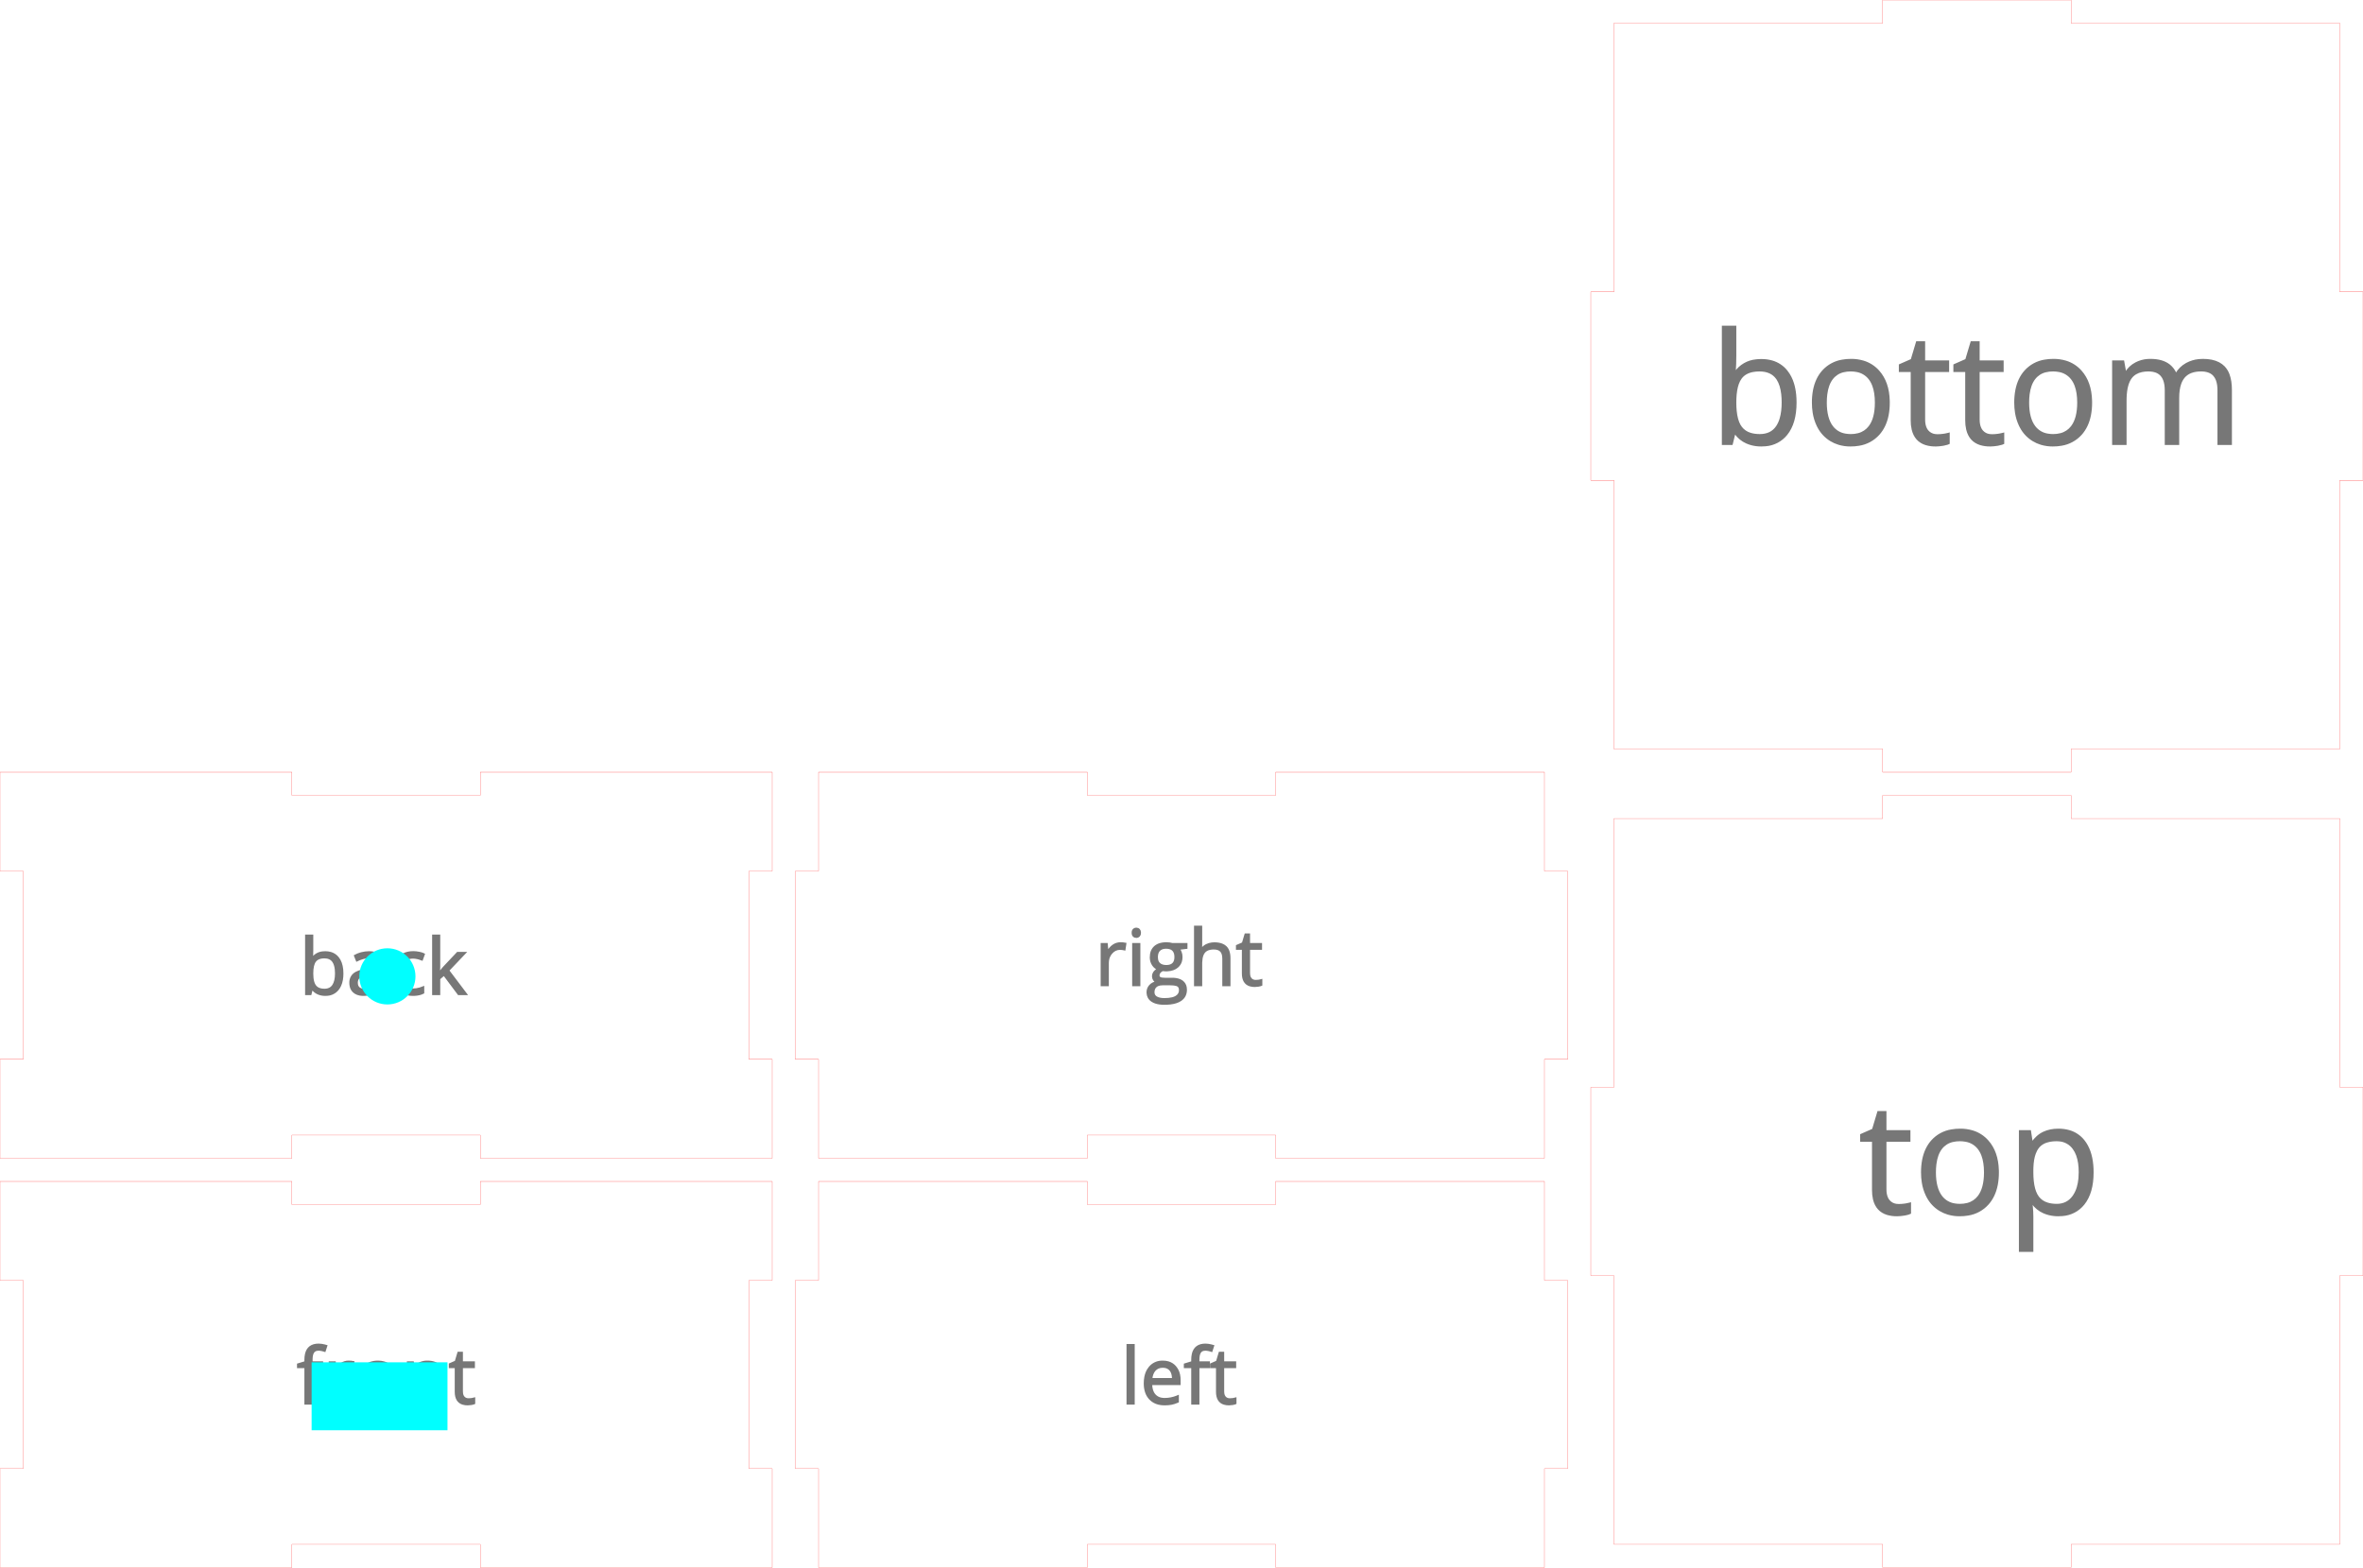
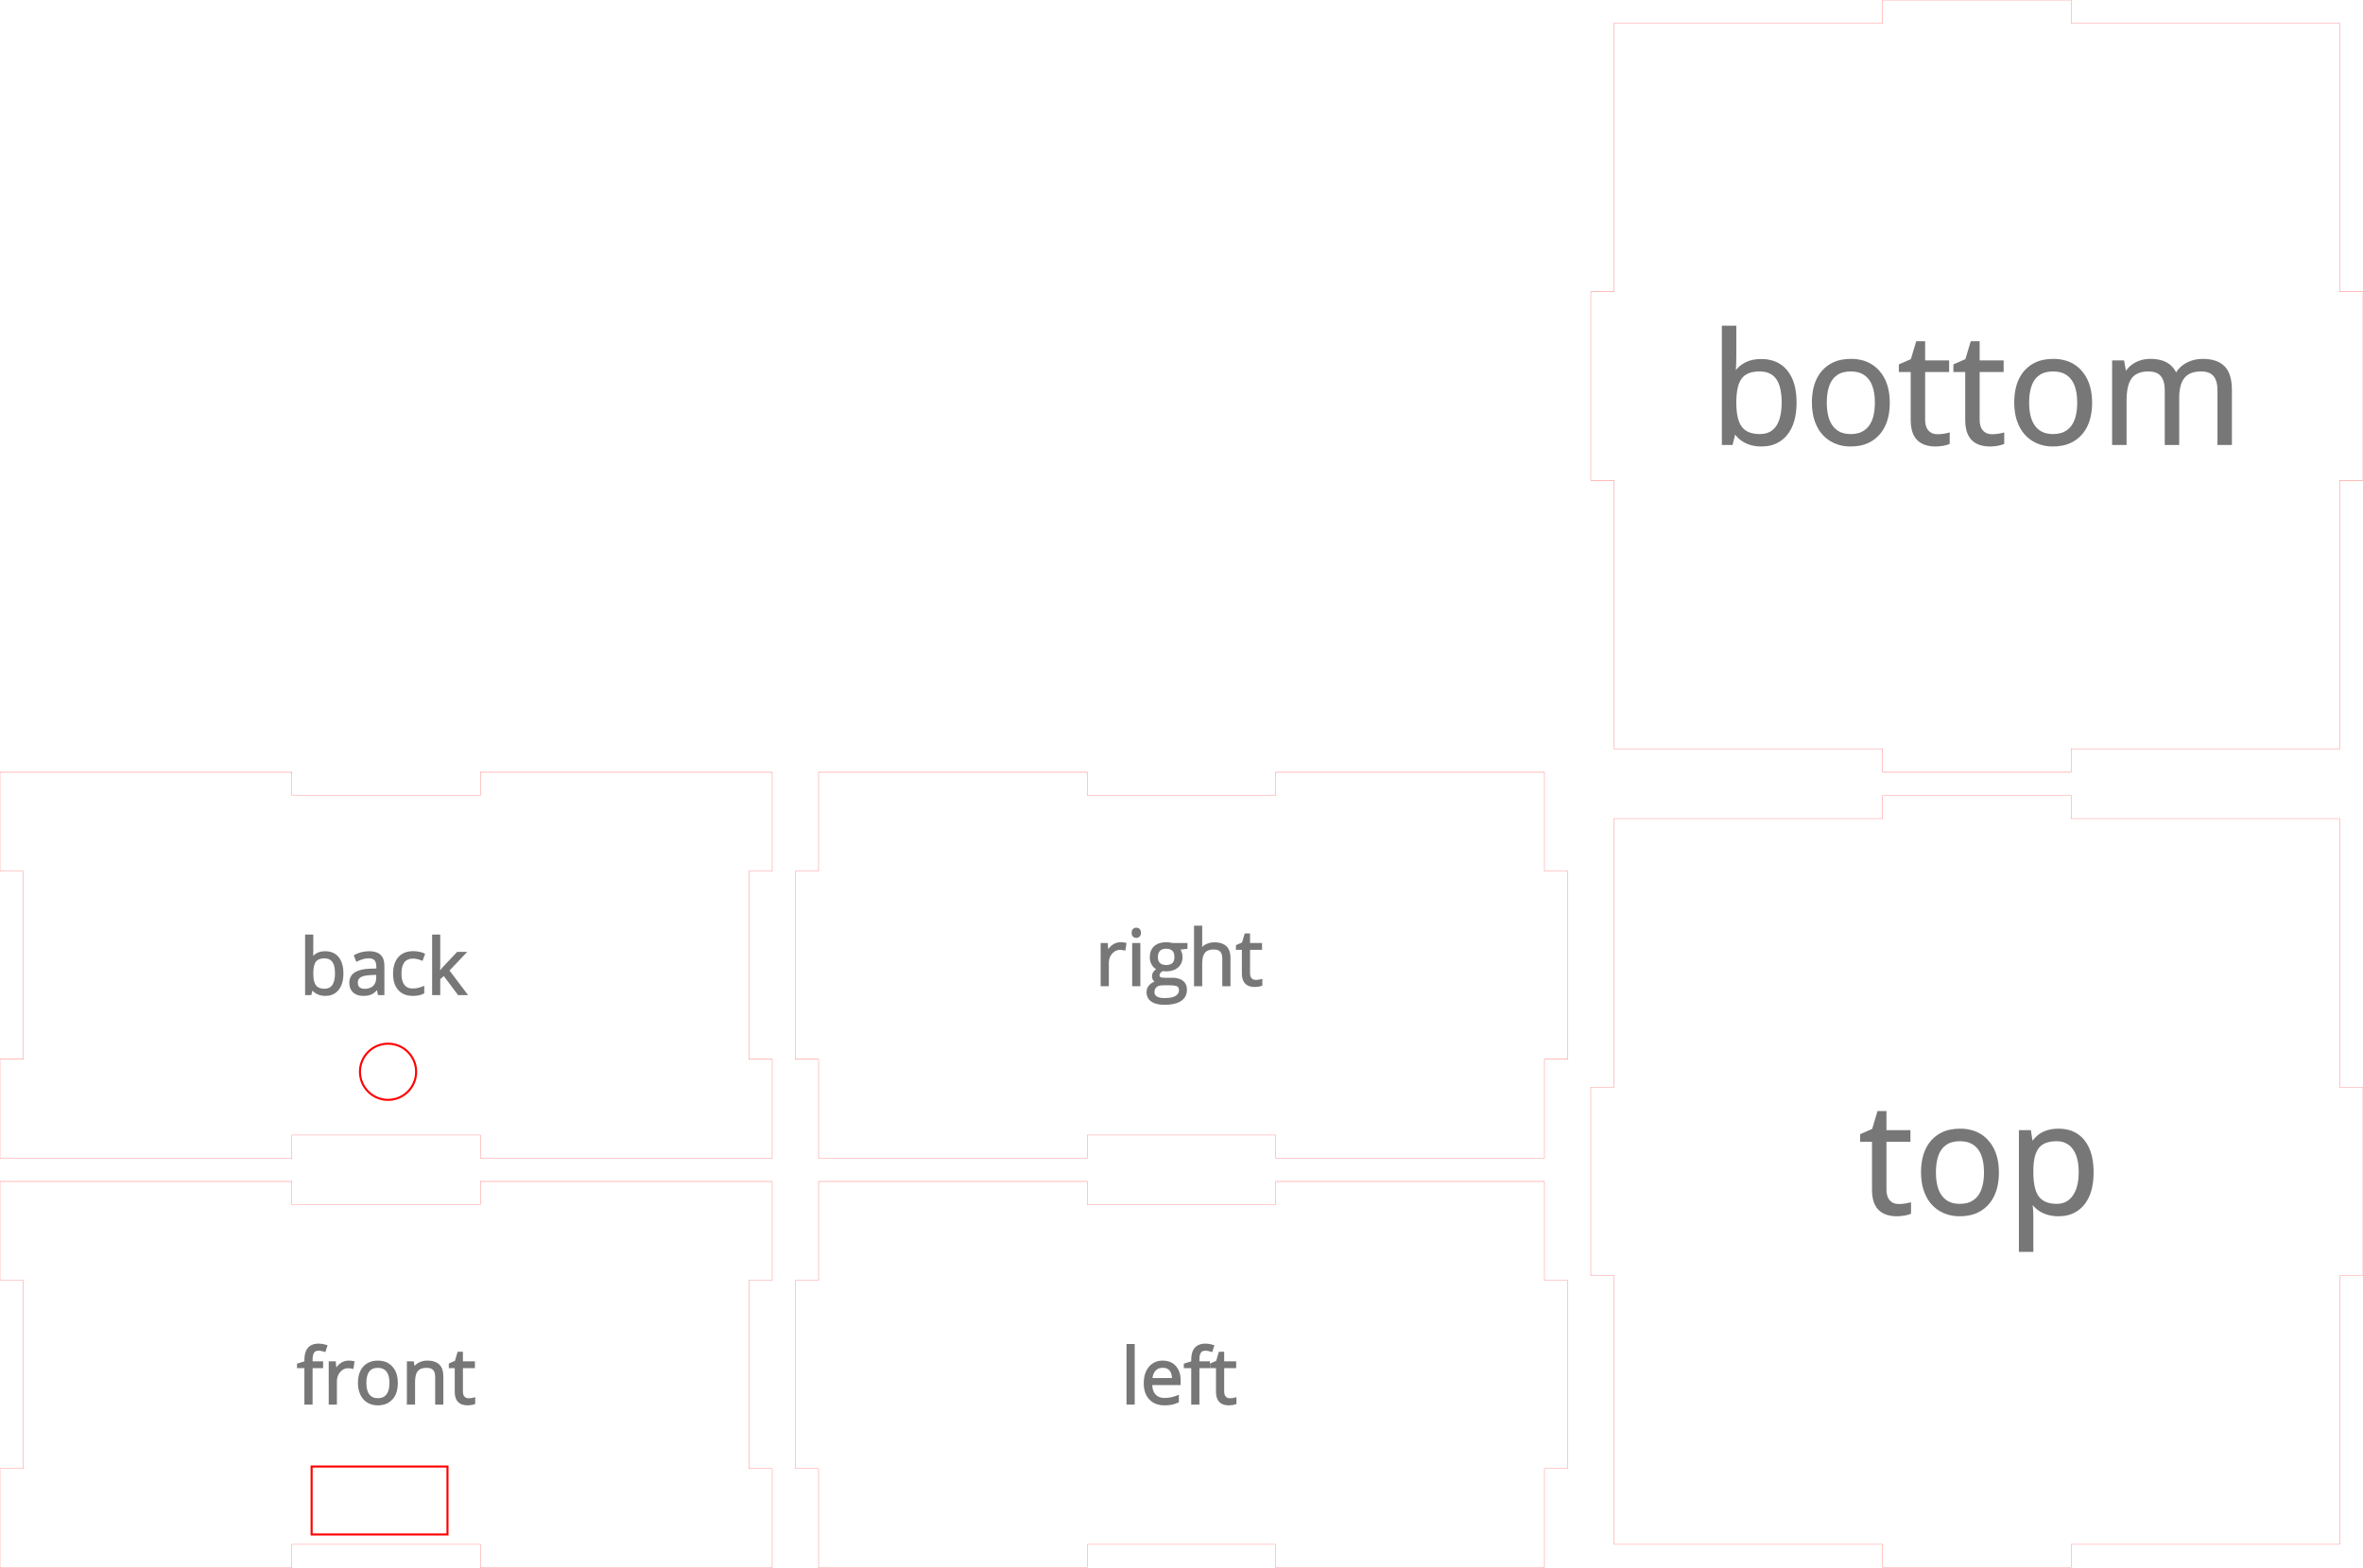
- <svg xmlns="http://www.w3.org/2000/svg" width="306mm" height="203mm" viewBox="0 0 306 203" version="1.1" preserveAspectRatio="xMidYMid meet" id="svg15">
-   <defs id="defs19" />
+ <svg xmlns="http://www.w3.org/2000/svg" xmlns:ns1="http://www.openswatchbook.org/uri/2009/osb" xmlns:xlink="http://www.w3.org/1999/xlink" width="306mm" height="203mm" viewBox="0 0 306 203" version="1.1" preserveAspectRatio="xMidYMid meet" id="svg15">
+   <defs id="defs19">
+     <linearGradient id="linearGradient1885" ns1:paint="solid">
+       <stop style="stop-color:#ff0000;stop-opacity:1;" offset="0" id="stop1883" />
+     </linearGradient>
+     <linearGradient id="linearGradient1879" ns1:paint="solid">
+       <stop style="stop-color:#ff0000;stop-opacity:1;" offset="0" id="stop1877" />
+     </linearGradient>
+     <linearGradient id="linearGradient1871" ns1:paint="solid">
+       <stop style="stop-color:#000000;stop-opacity:1;" offset="0" id="stop1869" />
+     </linearGradient>
+     <linearGradient id="linearGradient1863" ns1:paint="solid">
+       <stop style="stop-color:#000000;stop-opacity:1;" offset="0" id="stop1861" />
+     </linearGradient>
+     <linearGradient id="linearGradient1855" ns1:paint="solid">
+       <stop style="stop-color:#ff0000;stop-opacity:1;" offset="0" id="stop1853" />
+     </linearGradient>
+     <linearGradient xlink:href="#linearGradient1879" id="linearGradient1881" x1="46.527" y1="126.443" x2="53.801" y2="126.443" gradientUnits="userSpaceOnUse" gradientTransform="translate(0.08562453,12.35587)" />
+     <linearGradient xlink:href="#linearGradient1885" id="linearGradient1887" x1="40.354" y1="180.823" x2="57.948" y2="180.823" gradientUnits="userSpaceOnUse" gradientTransform="translate(0,13.49378)" />
+   </defs>
  <g id="svgGroup" stroke-linecap="round" fill-rule="evenodd" font-size="9pt" stroke="#000" stroke-width="0.25mm" fill="none" style="stroke:#000;stroke-width:0.25mm;fill:none">
    <path d="M 0 153 L 0 165.805 L 3 165.805 L 3 190.195 L 0 190.195 L 0 203 L 37.805 203 L 37.805 200 L 62.195 200 L 62.195 203 L 86.585 203 L 100 203 L 100 190.195 L 97 190.195 L 97 165.805 L 100 165.805 L 100 153 L 62.195 153 L 62.195 156 L 37.805 156 L 37.805 153 L 13.415 153 L 0 153 Z" id="front_outsideCutPath" stroke="#FF0000" stroke-width="0.1" style="stroke:#FF0000;stroke-width:0.1" vector-effect="non-scaling-stroke" />
    <path d="M 57.288 181.777 L 56.477 181.777 L 56.477 178.315 A 2.291 2.291 0 0 0 56.451 177.956 Q 56.389 177.565 56.179 177.338 A 0.914 0.914 0 0 0 55.804 177.099 Q 55.569 177.016 55.247 177.016 A 2.453 2.453 0 0 0 54.788 177.056 Q 54.291 177.151 54.016 177.47 Q 53.659 177.885 53.628 178.793 A 5.193 5.193 0 0 0 53.625 178.969 L 53.625 181.777 L 52.815 181.777 L 52.815 176.425 L 53.474 176.425 L 53.606 177.158 L 53.645 177.158 A 1.641 1.641 0 0 1 54.288 176.573 A 1.974 1.974 0 0 1 54.343 176.545 A 2.195 2.195 0 0 1 55.124 176.336 A 2.654 2.654 0 0 1 55.344 176.328 A 3.2 3.2 0 0 1 55.889 176.371 Q 56.46 176.47 56.799 176.794 A 1.405 1.405 0 0 1 57.142 177.331 Q 57.224 177.553 57.26 177.827 A 3.537 3.537 0 0 1 57.288 178.286 L 57.288 181.777 Z M 41.716 176.425 L 41.716 177.055 L 40.354 177.055 L 40.354 181.777 L 39.543 181.777 L 39.543 177.055 L 38.586 177.055 L 38.586 176.689 L 39.543 176.396 L 39.543 176.098 A 3.285 3.285 0 0 1 39.62 175.354 Q 39.907 174.125 41.267 174.125 A 2.61 2.61 0 0 1 41.636 174.154 Q 41.816 174.179 42.016 174.229 A 5.247 5.247 0 0 1 42.263 174.296 L 42.053 174.946 Q 41.72 174.838 41.456 174.807 A 1.743 1.743 0 0 0 41.252 174.794 A 1.093 1.093 0 0 0 40.989 174.824 A 0.702 0.702 0 0 0 40.574 175.1 Q 40.354 175.405 40.354 176.079 L 40.354 176.425 L 41.716 176.425 Z M 61.414 181.108 L 61.414 181.728 A 0.797 0.797 0 0 1 61.319 181.765 Q 61.218 181.799 61.074 181.825 A 3.033 3.033 0 0 1 61.025 181.833 Q 60.769 181.874 60.564 181.874 A 2.117 2.117 0 0 1 59.94 181.79 Q 59.011 181.504 59.011 180.239 L 59.011 177.055 L 58.245 177.055 L 58.245 176.664 L 59.011 176.328 L 59.353 175.185 L 59.822 175.185 L 59.822 176.425 L 61.375 176.425 L 61.375 177.055 L 59.822 177.055 L 59.822 180.204 A 1.632 1.632 0 0 0 59.845 180.491 Q 59.873 180.648 59.935 180.773 A 0.786 0.786 0 0 0 60.051 180.947 Q 60.281 181.205 60.681 181.205 A 2.662 2.662 0 0 0 61.071 181.178 A 2.453 2.453 0 0 0 61.096 181.174 Q 61.296 181.142 61.414 181.108 Z M 45.774 176.386 L 45.662 177.138 Q 45.385 177.077 45.163 177.067 A 1.901 1.901 0 0 0 45.076 177.065 Q 44.426 177.065 43.965 177.592 A 1.851 1.851 0 0 0 43.518 178.631 A 2.46 2.46 0 0 0 43.503 178.906 L 43.503 181.777 L 42.693 181.777 L 42.693 176.425 L 43.362 176.425 L 43.455 177.416 L 43.494 177.416 A 2.737 2.737 0 0 1 43.8 176.979 A 2.091 2.091 0 0 1 44.211 176.611 Q 44.631 176.328 45.134 176.328 A 3.721 3.721 0 0 1 45.467 176.342 A 2.716 2.716 0 0 1 45.774 176.386 Z M 51.32 179.911 A 4.187 4.187 0 0 0 51.394 179.096 Q 51.394 178.576 51.284 178.144 A 2.524 2.524 0 0 0 50.732 177.075 A 2.122 2.122 0 0 0 49.747 176.439 A 2.724 2.724 0 0 0 48.948 176.328 A 3.148 3.148 0 0 0 48.382 176.376 A 2.144 2.144 0 0 0 47.131 177.058 A 2.239 2.239 0 0 0 46.856 177.439 Q 46.477 178.1 46.477 179.096 A 4.055 4.055 0 0 0 46.528 179.753 A 2.998 2.998 0 0 0 46.78 180.571 A 2.664 2.664 0 0 0 46.839 180.686 A 2.194 2.194 0 0 0 47.639 181.537 Q 48.196 181.874 48.914 181.874 A 3.147 3.147 0 0 0 49.463 181.828 A 2.161 2.161 0 0 0 50.735 181.14 A 2.261 2.261 0 0 0 51.004 180.77 Q 51.224 180.394 51.32 179.911 Z M 47.317 179.096 Q 47.317 180.121 47.727 180.659 A 1.328 1.328 0 0 0 48.592 181.168 A 2.013 2.013 0 0 0 48.933 181.196 A 1.883 1.883 0 0 0 49.43 181.134 A 1.31 1.31 0 0 0 50.142 180.661 A 1.74 1.74 0 0 0 50.413 180.133 Q 50.492 179.889 50.527 179.592 A 4.27 4.27 0 0 0 50.554 179.096 A 4.044 4.044 0 0 0 50.516 178.52 Q 50.474 178.226 50.384 177.989 A 1.669 1.669 0 0 0 50.142 177.546 A 1.333 1.333 0 0 0 49.313 177.051 A 2.044 2.044 0 0 0 48.923 177.016 A 1.929 1.929 0 0 0 48.443 177.072 A 1.291 1.291 0 0 0 47.722 177.538 Q 47.317 178.061 47.317 179.096 Z" id="front_labelLayer" stroke="#777777" fill="#777777" style="stroke:#777777;fill:#777777" vector-effect="non-scaling-stroke" />
    <path d="M 106 153 L 106 165.805 L 103 165.805 L 103 190.195 L 106 190.195 L 106 203 L 140.805 203 L 140.805 200 L 165.195 200 L 165.195 203 L 189.585 203 L 200 203 L 200 190.195 L 203 190.195 L 203 165.805 L 200 165.805 L 200 153 L 165.195 153 L 165.195 156 L 140.805 156 L 140.805 153 L 116.415 153 L 106 153 Z" id="left_outsideCutPath" stroke="#FF0000" stroke-width="0.1" style="stroke:#FF0000;stroke-width:0.1" vector-effect="non-scaling-stroke" />
    <path d="M 156.557 176.425 L 156.557 177.055 L 155.195 177.055 L 155.195 181.777 L 154.384 181.777 L 154.384 177.055 L 153.427 177.055 L 153.427 176.689 L 154.384 176.396 L 154.384 176.098 A 3.285 3.285 0 0 1 154.461 175.354 Q 154.748 174.125 156.108 174.125 A 2.61 2.61 0 0 1 156.477 174.154 Q 156.657 174.179 156.857 174.229 A 5.247 5.247 0 0 1 157.104 174.296 L 156.894 174.946 Q 156.561 174.838 156.297 174.807 A 1.743 1.743 0 0 0 156.093 174.794 A 1.093 1.093 0 0 0 155.83 174.824 A 0.702 0.702 0 0 0 155.415 175.1 Q 155.195 175.405 155.195 176.079 L 155.195 176.425 L 156.557 176.425 Z M 152.763 178.735 L 152.763 179.247 L 149.077 179.247 Q 149.093 179.891 149.309 180.323 A 1.522 1.522 0 0 0 149.553 180.678 A 1.473 1.473 0 0 0 150.326 181.114 A 2.232 2.232 0 0 0 150.825 181.166 A 4.281 4.281 0 0 0 152.428 180.849 A 4.905 4.905 0 0 0 152.534 180.805 L 152.534 181.528 A 4.866 4.866 0 0 1 152.09 181.695 A 3.721 3.721 0 0 1 151.721 181.794 Q 151.337 181.874 150.795 181.874 A 3.15 3.15 0 0 1 150.007 181.781 A 2.23 2.23 0 0 1 148.923 181.152 Q 148.276 180.471 148.239 179.291 A 4.63 4.63 0 0 1 148.237 179.145 A 4.256 4.256 0 0 1 148.316 178.301 Q 148.419 177.788 148.66 177.389 A 2.4 2.4 0 0 1 148.874 177.089 A 2.077 2.077 0 0 1 150.388 176.334 A 2.865 2.865 0 0 1 150.585 176.328 A 2.469 2.469 0 0 1 151.281 176.421 A 1.879 1.879 0 0 1 152.177 176.989 A 2.266 2.266 0 0 1 152.691 178.025 A 3.299 3.299 0 0 1 152.763 178.735 Z M 159.995 181.108 L 159.995 181.728 A 0.797 0.797 0 0 1 159.9 181.765 Q 159.799 181.799 159.655 181.825 A 3.033 3.033 0 0 1 159.606 181.833 Q 159.35 181.874 159.145 181.874 A 2.117 2.117 0 0 1 158.521 181.79 Q 157.592 181.504 157.592 180.239 L 157.592 177.055 L 156.826 177.055 L 156.826 176.664 L 157.592 176.328 L 157.934 175.185 L 158.403 175.185 L 158.403 176.425 L 159.956 176.425 L 159.956 177.055 L 158.403 177.055 L 158.403 180.204 A 1.632 1.632 0 0 0 158.426 180.491 Q 158.454 180.648 158.516 180.773 A 0.786 0.786 0 0 0 158.632 180.947 Q 158.862 181.205 159.262 181.205 A 2.662 2.662 0 0 0 159.652 181.178 A 2.453 2.453 0 0 0 159.677 181.174 Q 159.877 181.142 159.995 181.108 Z M 146.816 174.179 L 146.816 181.777 L 146.005 181.777 L 146.005 174.179 L 146.816 174.179 Z M 149.096 178.588 L 151.894 178.588 Q 151.894 178.07 151.738 177.715 A 1.254 1.254 0 0 0 151.552 177.414 A 1.11 1.11 0 0 0 150.884 177.033 A 1.666 1.666 0 0 0 150.576 177.006 Q 149.931 177.006 149.548 177.426 A 1.601 1.601 0 0 0 149.229 177.963 Q 149.128 178.24 149.096 178.588 Z" id="left_labelLayer" stroke="#777777" fill="#777777" style="stroke:#777777;fill:#777777" vector-effect="non-scaling-stroke" />
    <path d="M 209 106 L 209 140.805 L 206 140.805 L 206 165.195 L 209 165.195 L 209 189.585 L 209 200 L 243.805 200 L 243.805 203 L 268.195 203 L 268.195 200 L 292.585 200 L 303 200 L 303 165.195 L 306 165.195 L 306 140.805 L 303 140.805 L 303 116.415 L 303 106 L 268.195 106 L 268.195 103 L 243.805 103 L 243.805 106 L 219.415 106 L 209 106 Z" id="top_outsideCutPath" stroke="#FF0000" stroke-width="0.1" style="stroke:#FF0000;stroke-width:0.1" vector-effect="non-scaling-stroke" />
    <path d="M 263.187 155.813 L 263.07 155.813 A 15.342 15.342 0 0 1 263.171 156.946 A 12.855 12.855 0 0 1 263.187 157.59 L 263.187 161.994 L 261.566 161.994 L 261.566 146.486 L 262.885 146.486 L 263.109 147.951 L 263.187 147.951 A 4.364 4.364 0 0 1 263.818 147.234 A 3.374 3.374 0 0 1 264.642 146.682 Q 265.473 146.291 266.547 146.291 A 4.969 4.969 0 0 1 267.951 146.479 A 3.673 3.673 0 0 1 269.833 147.746 Q 270.779 148.935 270.952 150.908 A 10.556 10.556 0 0 1 270.99 151.828 Q 270.99 154.465 269.813 155.925 A 3.838 3.838 0 0 1 267.086 157.359 A 5.498 5.498 0 0 1 266.547 157.385 A 4.917 4.917 0 0 1 265.311 157.234 A 4.278 4.278 0 0 1 264.638 156.999 Q 263.773 156.613 263.187 155.813 Z M 247.348 155.852 L 247.348 157.092 A 1.595 1.595 0 0 1 247.158 157.167 Q 246.957 157.234 246.668 157.285 A 6.063 6.063 0 0 1 246.571 157.302 Q 246.093 157.379 245.703 157.384 A 4.156 4.156 0 0 1 245.648 157.385 A 4.234 4.234 0 0 1 244.401 157.217 Q 243.029 156.794 242.67 155.304 A 5.096 5.096 0 0 1 242.543 154.113 L 242.543 147.746 L 241.01 147.746 L 241.01 146.965 L 242.543 146.291 L 243.226 144.006 L 244.164 144.006 L 244.164 146.486 L 247.269 146.486 L 247.269 147.746 L 244.164 147.746 L 244.164 154.045 A 3.264 3.264 0 0 0 244.211 154.618 Q 244.267 154.933 244.391 155.182 A 1.572 1.572 0 0 0 244.623 155.529 A 1.506 1.506 0 0 0 245.549 156.022 A 2.167 2.167 0 0 0 245.883 156.047 A 5.324 5.324 0 0 0 246.663 155.991 A 4.914 4.914 0 0 0 246.713 155.983 A 8.77 8.77 0 0 0 246.947 155.943 Q 247.171 155.902 247.326 155.858 A 2.43 2.43 0 0 0 247.348 155.852 Z M 258.576 153.457 A 8.374 8.374 0 0 0 258.725 151.828 A 9.514 9.514 0 0 0 258.721 151.571 Q 258.657 149.203 257.401 147.785 A 4.244 4.244 0 0 0 255.431 146.514 A 5.447 5.447 0 0 0 253.832 146.291 A 6.296 6.296 0 0 0 252.701 146.388 A 4.288 4.288 0 0 0 250.199 147.751 Q 249.33 148.72 249.038 150.2 A 8.417 8.417 0 0 0 248.891 151.828 A 8.11 8.11 0 0 0 248.992 153.142 A 5.997 5.997 0 0 0 249.496 154.777 A 5.328 5.328 0 0 0 249.614 155.008 A 4.389 4.389 0 0 0 251.215 156.711 A 4.514 4.514 0 0 0 252.251 157.172 A 5.206 5.206 0 0 0 253.764 157.385 A 6.295 6.295 0 0 0 254.863 157.293 A 4.322 4.322 0 0 0 257.406 155.915 Q 258.282 154.939 258.576 153.457 Z M 250.57 151.828 Q 250.57 153.879 251.391 154.953 A 2.657 2.657 0 0 0 253.121 155.972 A 4.026 4.026 0 0 0 253.803 156.027 A 3.765 3.765 0 0 0 254.796 155.904 A 2.62 2.62 0 0 0 256.22 154.958 Q 257.045 153.889 257.045 151.828 Q 257.045 150.519 256.705 149.613 A 3.338 3.338 0 0 0 256.22 148.728 A 2.667 2.667 0 0 0 254.562 147.738 A 4.089 4.089 0 0 0 253.783 147.668 A 3.858 3.858 0 0 0 252.823 147.78 A 2.582 2.582 0 0 0 251.381 148.713 Q 250.797 149.465 250.634 150.749 A 8.566 8.566 0 0 0 250.57 151.828 Z M 263.187 151.467 L 263.187 151.828 A 10.719 10.719 0 0 0 263.24 152.936 Q 263.357 154.054 263.73 154.734 A 2.445 2.445 0 0 0 263.939 155.056 A 2.352 2.352 0 0 0 265.132 155.861 Q 265.664 156.027 266.351 156.027 Q 267.685 156.027 268.463 154.989 A 3.23 3.23 0 0 0 268.524 154.904 A 3.919 3.919 0 0 0 269.062 153.759 Q 269.217 153.234 269.275 152.603 A 8.636 8.636 0 0 0 269.31 151.809 A 8.181 8.181 0 0 0 269.234 150.648 Q 269.065 149.472 268.524 148.737 A 2.522 2.522 0 0 0 266.68 147.687 A 3.488 3.488 0 0 0 266.312 147.668 A 4.671 4.671 0 0 0 265.44 147.744 Q 264.46 147.93 263.939 148.576 A 2.777 2.777 0 0 0 263.505 149.368 Q 263.23 150.114 263.193 151.218 A 10.316 10.316 0 0 0 263.187 151.467 Z" id="top_labelLayer" stroke="#777777" fill="#777777" style="stroke:#777777;fill:#777777" vector-effect="non-scaling-stroke" />
    <path d="M 0 100 L 0 112.805 L 3 112.805 L 3 137.195 L 0 137.195 L 0 150 L 37.805 150 L 37.805 147 L 62.195 147 L 62.195 150 L 86.585 150 L 100 150 L 100 137.195 L 97 137.195 L 97 112.805 L 100 112.805 L 100 100 L 62.195 100 L 62.195 103 L 37.805 103 L 37.805 100 L 13.415 100 L 0 100 Z" id="back_outsideCutPath" stroke="#FF0000" stroke-width="0.1" style="stroke:#FF0000;stroke-width:0.1" vector-effect="non-scaling-stroke" />
    <path d="M 56.846 126.011 L 56.885 126.011 A 4.798 4.798 0 0 1 57.003 125.85 Q 57.14 125.673 57.335 125.446 A 17.416 17.416 0 0 1 57.524 125.229 L 59.253 123.398 L 60.215 123.398 L 58.047 125.679 L 60.366 128.75 L 59.385 128.75 L 57.495 126.221 L 56.885 126.748 L 56.885 128.75 L 56.084 128.75 L 56.084 121.152 L 56.885 121.152 L 56.885 125.181 A 5.402 5.402 0 0 1 56.882 125.333 Q 56.875 125.583 56.847 125.99 A 33.76 33.76 0 0 1 56.846 126.011 Z M 40.444 128.061 L 40.386 128.061 L 40.215 128.75 L 39.634 128.75 L 39.634 121.152 L 40.444 121.152 L 40.444 122.998 Q 40.444 123.598 40.408 124.079 A 10.075 10.075 0 0 1 40.405 124.111 L 40.444 124.111 A 1.843 1.843 0 0 1 41.789 123.33 A 2.768 2.768 0 0 1 42.124 123.31 A 2.477 2.477 0 0 1 42.821 123.404 A 1.854 1.854 0 0 1 43.762 124.031 Q 44.229 124.607 44.323 125.568 A 5.203 5.203 0 0 1 44.346 126.069 A 4.752 4.752 0 0 1 44.283 126.869 Q 44.21 127.295 44.053 127.637 A 2.278 2.278 0 0 1 43.757 128.118 A 1.919 1.919 0 0 1 42.394 128.835 A 2.749 2.749 0 0 1 42.124 128.848 Q 41.602 128.848 41.169 128.655 A 1.795 1.795 0 0 1 40.444 128.061 Z M 49.653 128.75 L 49.053 128.75 L 48.892 127.988 L 48.853 127.988 A 3.36 3.36 0 0 1 48.581 128.293 Q 48.317 128.552 48.054 128.669 A 1.869 1.869 0 0 1 47.668 128.791 Q 47.396 128.848 47.061 128.848 A 2.487 2.487 0 0 1 46.554 128.799 Q 46.245 128.735 46.007 128.585 A 1.396 1.396 0 0 1 45.813 128.437 A 1.332 1.332 0 0 1 45.411 127.735 A 2.039 2.039 0 0 1 45.361 127.27 A 1.403 1.403 0 0 1 46.159 125.947 Q 46.8 125.606 47.954 125.571 L 48.862 125.542 L 48.862 125.21 A 2.328 2.328 0 0 0 48.84 124.873 Q 48.814 124.701 48.761 124.563 A 0.905 0.905 0 0 0 48.591 124.28 Q 48.375 124.04 47.952 123.992 A 2.003 2.003 0 0 0 47.725 123.979 A 2.639 2.639 0 0 0 47.117 124.055 Q 46.839 124.121 46.535 124.245 A 5.428 5.428 0 0 0 46.211 124.39 L 45.962 123.769 A 3.737 3.737 0 0 1 46.683 123.473 A 4.254 4.254 0 0 1 46.829 123.433 A 3.754 3.754 0 0 1 47.773 123.31 A 3.423 3.423 0 0 1 48.295 123.347 Q 48.867 123.436 49.192 123.735 A 1.284 1.284 0 0 1 49.523 124.246 Q 49.6 124.456 49.632 124.717 A 3.189 3.189 0 0 1 49.653 125.098 L 49.653 128.75 Z M 54.893 123.579 L 54.644 124.268 A 3.606 3.606 0 0 0 54.252 124.137 A 4.306 4.306 0 0 0 54.058 124.089 Q 53.786 124.029 53.568 124.02 A 1.797 1.797 0 0 0 53.496 124.018 A 1.798 1.798 0 0 0 52.766 124.156 Q 51.865 124.553 51.865 126.099 A 3.925 3.925 0 0 0 51.904 126.67 Q 51.947 126.96 52.037 127.195 A 1.681 1.681 0 0 0 52.263 127.612 A 1.287 1.287 0 0 0 53.097 128.111 A 1.961 1.961 0 0 0 53.442 128.14 A 3.393 3.393 0 0 0 54.378 128.003 A 4.189 4.189 0 0 0 54.814 127.852 L 54.814 128.569 A 2.306 2.306 0 0 1 54.25 128.769 Q 53.99 128.827 53.687 128.842 A 4.445 4.445 0 0 1 53.462 128.848 A 3.029 3.029 0 0 1 52.725 128.763 A 2.054 2.054 0 0 1 51.663 128.132 A 2.345 2.345 0 0 1 51.175 127.237 Q 51.067 126.881 51.037 126.454 A 4.901 4.901 0 0 1 51.025 126.108 A 4.472 4.472 0 0 1 51.095 125.295 Q 51.179 124.841 51.365 124.484 A 2.235 2.235 0 0 1 51.672 124.033 A 2.099 2.099 0 0 1 52.822 123.372 A 3.182 3.182 0 0 1 53.516 123.301 Q 53.901 123.301 54.287 123.384 A 4.046 4.046 0 0 1 54.512 123.438 Q 54.742 123.502 54.893 123.579 Z M 41.124 124.19 A 1.078 1.078 0 0 0 40.811 124.465 Q 40.444 124.941 40.444 126.069 A 5.359 5.359 0 0 0 40.471 126.623 Q 40.529 127.182 40.716 127.522 A 1.222 1.222 0 0 0 40.82 127.683 A 1.176 1.176 0 0 0 41.417 128.086 Q 41.616 128.148 41.859 128.164 A 2.606 2.606 0 0 0 42.026 128.169 A 1.616 1.616 0 0 0 42.485 128.107 A 1.166 1.166 0 0 0 43.14 127.624 Q 43.506 127.08 43.506 126.06 A 4.789 4.789 0 0 0 43.477 125.514 Q 43.403 124.87 43.14 124.502 Q 42.773 123.989 42.007 123.989 Q 41.467 123.989 41.124 124.19 Z M 48.843 126.602 L 48.843 126.118 L 48.032 126.152 Q 47.065 126.186 46.638 126.453 A 0.865 0.865 0 0 0 46.226 127.08 A 1.28 1.28 0 0 0 46.211 127.28 A 1.158 1.158 0 0 0 46.24 127.546 Q 46.288 127.75 46.417 127.891 A 0.722 0.722 0 0 0 46.477 127.949 A 0.882 0.882 0 0 0 46.808 128.125 Q 46.938 128.163 47.095 128.174 A 1.823 1.823 0 0 0 47.222 128.179 A 2.232 2.232 0 0 0 47.704 128.13 Q 48.039 128.055 48.287 127.869 A 1.353 1.353 0 0 0 48.411 127.764 Q 48.843 127.349 48.843 126.602 Z" id="back_labelLayer" stroke="#777777" fill="#777777" style="stroke:#777777;fill:#777777" vector-effect="non-scaling-stroke" />
    <path d="M 106 100 L 106 112.805 L 103 112.805 L 103 137.195 L 106 137.195 L 106 150 L 140.805 150 L 140.805 147 L 165.195 147 L 165.195 150 L 189.585 150 L 200 150 L 200 137.195 L 203 137.195 L 203 112.805 L 200 112.805 L 200 100 L 165.195 100 L 165.195 103 L 140.805 103 L 140.805 100 L 116.415 100 L 106 100 Z" id="right_outsideCutPath" stroke="#FF0000" stroke-width="0.1" style="stroke:#FF0000;stroke-width:0.1" vector-effect="non-scaling-stroke" />
    <path d="M 159.218 127.598 L 158.408 127.598 L 158.408 124.136 A 2.291 2.291 0 0 0 158.381 123.776 Q 158.319 123.386 158.11 123.159 A 0.914 0.914 0 0 0 157.735 122.92 Q 157.5 122.837 157.177 122.837 A 2.453 2.453 0 0 0 156.719 122.877 Q 156.464 122.925 156.269 123.033 A 1.135 1.135 0 0 0 155.944 123.296 A 1.349 1.349 0 0 0 155.715 123.701 Q 155.577 124.073 155.559 124.625 A 5.231 5.231 0 0 0 155.556 124.8 L 155.556 127.598 L 154.746 127.598 L 154.746 120 L 155.556 120 L 155.556 122.3 A 7.291 7.291 0 0 1 155.551 122.58 Q 155.546 122.711 155.536 122.824 A 3.171 3.171 0 0 1 155.517 122.988 L 155.566 122.988 A 1.619 1.619 0 0 1 156.133 122.442 A 1.978 1.978 0 0 1 156.247 122.38 A 2.081 2.081 0 0 1 156.93 122.178 A 2.631 2.631 0 0 1 157.255 122.158 A 3.288 3.288 0 0 1 157.808 122.201 Q 158.102 122.252 158.334 122.36 A 1.461 1.461 0 0 1 158.728 122.624 A 1.411 1.411 0 0 1 159.076 123.171 Q 159.218 123.559 159.218 124.106 L 159.218 127.598 Z M 151.796 122.246 L 153.647 122.246 L 153.647 122.759 L 152.656 122.876 Q 152.792 123.047 152.9 123.323 Q 153.007 123.599 153.007 123.945 A 1.858 1.858 0 0 1 152.922 124.521 A 1.503 1.503 0 0 1 152.47 125.2 Q 151.986 125.622 151.178 125.664 A 3.521 3.521 0 0 1 150.996 125.669 A 2.605 2.605 0 0 1 150.694 125.652 A 2.2 2.2 0 0 1 150.546 125.63 A 1.442 1.442 0 0 0 150.314 125.78 Q 150.194 125.877 150.124 125.988 A 0.61 0.61 0 0 0 150.029 126.318 Q 150.029 126.538 150.209 126.643 Q 150.39 126.748 150.83 126.748 L 151.777 126.748 A 3.318 3.318 0 0 1 152.281 126.784 Q 152.544 126.824 152.757 126.911 A 1.465 1.465 0 0 1 153.112 127.114 A 1.186 1.186 0 0 1 153.553 127.87 A 1.781 1.781 0 0 1 153.579 128.179 Q 153.579 129.067 152.866 129.534 Q 152.369 129.859 151.553 129.957 A 6.424 6.424 0 0 1 150.786 130 A 4.541 4.541 0 0 1 150.176 129.962 Q 149.558 129.878 149.167 129.609 A 1.292 1.292 0 0 1 148.751 129.157 Q 148.617 128.91 148.601 128.597 A 1.711 1.711 0 0 1 148.598 128.506 A 1.239 1.239 0 0 1 148.911 127.661 Q 149.223 127.305 149.79 127.178 A 0.841 0.841 0 0 1 149.463 126.914 A 0.999 0.999 0 0 1 149.445 126.89 A 0.751 0.751 0 0 1 149.307 126.483 A 0.931 0.931 0 0 1 149.306 126.436 A 0.927 0.927 0 0 1 149.353 126.137 A 0.821 0.821 0 0 1 149.462 125.923 A 1.16 1.16 0 0 1 149.616 125.75 Q 149.697 125.674 149.802 125.599 A 2.546 2.546 0 0 1 149.956 125.498 A 1.421 1.421 0 0 1 149.338 125.004 A 1.761 1.761 0 0 1 149.279 124.917 A 1.676 1.676 0 0 1 149.022 124.109 A 2.045 2.045 0 0 1 149.018 123.979 Q 149.018 123.101 149.545 122.624 A 1.721 1.721 0 0 1 150.206 122.26 Q 150.469 122.18 150.784 122.157 A 3.58 3.58 0 0 1 151.04 122.148 A 3.107 3.107 0 0 1 151.451 122.174 A 2.366 2.366 0 0 1 151.796 122.246 Z M 163.344 126.929 L 163.344 127.549 A 0.797 0.797 0 0 1 163.25 127.586 Q 163.149 127.62 163.004 127.646 A 3.033 3.033 0 0 1 162.956 127.654 Q 162.7 127.695 162.495 127.695 A 2.117 2.117 0 0 1 161.871 127.611 Q 160.942 127.325 160.942 126.06 L 160.942 122.876 L 160.175 122.876 L 160.175 122.485 L 160.942 122.148 L 161.284 121.006 L 161.752 121.006 L 161.752 122.246 L 163.305 122.246 L 163.305 122.876 L 161.752 122.876 L 161.752 126.025 A 1.632 1.632 0 0 0 161.776 126.312 Q 161.804 126.469 161.866 126.594 A 0.786 0.786 0 0 0 161.982 126.768 Q 162.211 127.026 162.612 127.026 A 2.662 2.662 0 0 0 163.002 126.998 A 2.453 2.453 0 0 0 163.027 126.995 Q 163.227 126.963 163.344 126.929 Z M 145.737 122.207 L 145.625 122.959 Q 145.348 122.898 145.126 122.888 A 1.901 1.901 0 0 0 145.039 122.886 Q 144.389 122.886 143.928 123.413 A 1.851 1.851 0 0 0 143.481 124.452 A 2.46 2.46 0 0 0 143.466 124.727 L 143.466 127.598 L 142.656 127.598 L 142.656 122.246 L 143.325 122.246 L 143.417 123.237 L 143.457 123.237 A 2.737 2.737 0 0 1 143.763 122.8 A 2.091 2.091 0 0 1 144.174 122.432 Q 144.594 122.148 145.097 122.148 A 3.721 3.721 0 0 1 145.43 122.163 A 2.716 2.716 0 0 1 145.737 122.207 Z M 147.548 122.246 L 147.548 127.598 L 146.738 127.598 L 146.738 122.246 L 147.548 122.246 Z M 151.518 127.476 L 150.546 127.476 A 1.863 1.863 0 0 0 150.211 127.504 Q 149.894 127.562 149.687 127.739 Q 149.379 128.003 149.379 128.496 A 0.814 0.814 0 0 0 149.433 128.798 Q 149.52 129.017 149.746 129.155 Q 150.112 129.38 150.795 129.38 A 5.449 5.449 0 0 0 151.328 129.356 Q 151.861 129.303 152.196 129.136 A 1.346 1.346 0 0 0 152.307 129.075 Q 152.797 128.77 152.797 128.247 A 1.097 1.097 0 0 0 152.777 128.029 Q 152.724 127.766 152.529 127.644 A 0.769 0.769 0 0 0 152.347 127.564 Q 152.057 127.476 151.518 127.476 Z M 149.819 123.96 A 1.582 1.582 0 0 0 149.851 124.292 Q 149.921 124.614 150.136 124.81 Q 150.454 125.098 151.02 125.098 Q 151.957 125.098 152.154 124.379 A 1.642 1.642 0 0 0 152.207 123.945 Q 152.207 122.988 151.45 122.791 A 1.763 1.763 0 0 0 151.005 122.739 Q 150.568 122.739 150.285 122.92 A 0.933 0.933 0 0 0 150.126 123.047 Q 149.865 123.308 149.826 123.783 A 2.132 2.132 0 0 0 149.819 123.96 Z M 146.806 120.388 A 0.379 0.379 0 0 0 146.722 120.507 Q 146.669 120.623 146.669 120.796 Q 146.669 120.934 146.704 121.036 A 0.418 0.418 0 0 0 146.806 121.204 Q 146.943 121.338 147.148 121.338 A 0.473 0.473 0 0 0 147.485 121.204 A 0.396 0.396 0 0 0 147.562 121.101 Q 147.597 121.035 147.613 120.95 A 0.839 0.839 0 0 0 147.626 120.796 A 0.927 0.927 0 0 0 147.622 120.708 Q 147.603 120.5 147.485 120.391 A 0.478 0.478 0 0 0 147.148 120.259 A 0.619 0.619 0 0 0 147.107 120.26 A 0.469 0.469 0 0 0 146.806 120.388 Z" id="right_labelLayer" stroke="#777777" fill="#777777" style="stroke:#777777;fill:#777777" vector-effect="non-scaling-stroke" />
    <path d="M 209 3 L 209 37.805 L 206 37.805 L 206 62.195 L 209 62.195 L 209 86.585 L 209 97 L 243.805 97 L 243.805 100 L 268.195 100 L 268.195 97 L 292.585 97 L 303 97 L 303 62.195 L 306 62.195 L 306 37.805 L 303 37.805 L 303 13.415 L 303 3 L 268.195 3 L 268.195 0 L 243.805 0 L 243.805 3 L 219.415 3 L 209 3 Z" id="bottom_outsideCutPath" stroke="#FF0000" stroke-width="0.1" style="stroke:#FF0000;stroke-width:0.1" vector-effect="non-scaling-stroke" />
    <path d="M 288.9 57.5 L 287.279 57.5 L 287.279 50.537 A 4.782 4.782 0 0 0 287.231 49.834 Q 287.178 49.475 287.065 49.185 A 1.959 1.959 0 0 0 286.732 48.618 Q 286.185 47.978 285.033 47.978 Q 283.519 47.978 282.797 48.847 A 2.679 2.679 0 0 0 282.343 49.669 Q 282.074 50.422 282.074 51.523 L 282.074 57.5 L 280.453 57.5 L 280.453 50.537 A 4.782 4.782 0 0 0 280.405 49.834 Q 280.351 49.475 280.238 49.185 A 1.959 1.959 0 0 0 279.906 48.618 A 1.7 1.7 0 0 0 279.124 48.11 Q 278.843 48.017 278.499 47.99 A 3.796 3.796 0 0 0 278.197 47.978 A 4.026 4.026 0 0 0 277.365 48.059 Q 276.464 48.249 275.966 48.891 Q 275.324 49.719 275.264 51.505 A 11.287 11.287 0 0 0 275.258 51.885 L 275.258 57.5 L 273.637 57.5 L 273.637 46.797 L 274.955 46.797 L 275.219 48.261 L 275.297 48.261 Q 275.756 47.48 276.591 47.041 A 3.849 3.849 0 0 1 278.111 46.614 A 4.649 4.649 0 0 1 278.461 46.601 Q 280.015 46.601 280.903 47.298 A 2.768 2.768 0 0 1 281.742 48.418 L 281.82 48.418 A 3.385 3.385 0 0 1 283.095 47.152 A 4.067 4.067 0 0 1 283.207 47.09 A 4.103 4.103 0 0 1 284.712 46.632 A 5.116 5.116 0 0 1 285.277 46.601 Q 286.502 46.601 287.311 47.025 A 2.672 2.672 0 0 1 287.997 47.534 A 2.792 2.792 0 0 1 288.596 48.514 Q 288.9 49.328 288.9 50.517 L 288.9 57.5 Z M 224.721 56.123 L 224.603 56.123 L 224.262 57.5 L 223.1 57.5 L 223.1 42.304 L 224.721 42.304 L 224.721 45.996 Q 224.721 47.196 224.647 48.159 A 20.218 20.218 0 0 1 224.643 48.222 L 224.721 48.222 A 3.686 3.686 0 0 1 227.411 46.66 A 5.537 5.537 0 0 1 228.08 46.621 A 4.955 4.955 0 0 1 229.474 46.807 A 3.709 3.709 0 0 1 231.356 48.061 A 4.777 4.777 0 0 1 232.194 49.675 Q 232.4 50.339 232.477 51.135 A 10.405 10.405 0 0 1 232.523 52.138 Q 232.523 54.775 231.347 56.235 A 3.838 3.838 0 0 1 228.619 57.669 A 5.498 5.498 0 0 1 228.08 57.695 A 4.917 4.917 0 0 1 226.844 57.544 A 4.278 4.278 0 0 1 226.171 57.309 Q 225.307 56.924 224.721 56.123 Z M 252.357 56.162 L 252.357 57.402 A 1.595 1.595 0 0 1 252.168 57.477 Q 251.967 57.544 251.678 57.596 A 6.063 6.063 0 0 1 251.581 57.612 Q 251.102 57.69 250.713 57.695 A 4.156 4.156 0 0 1 250.658 57.695 A 4.234 4.234 0 0 1 249.41 57.527 Q 248.039 57.104 247.68 55.614 A 5.096 5.096 0 0 1 247.553 54.424 L 247.553 48.056 L 246.019 48.056 L 246.019 47.275 L 247.553 46.601 L 248.236 44.316 L 249.174 44.316 L 249.174 46.797 L 252.279 46.797 L 252.279 48.056 L 249.174 48.056 L 249.174 54.355 A 3.264 3.264 0 0 0 249.221 54.928 Q 249.277 55.243 249.4 55.492 A 1.572 1.572 0 0 0 249.633 55.84 A 1.506 1.506 0 0 0 250.559 56.332 A 2.167 2.167 0 0 0 250.893 56.357 A 5.324 5.324 0 0 0 251.672 56.301 A 4.914 4.914 0 0 0 251.723 56.294 A 8.77 8.77 0 0 0 251.957 56.254 Q 252.18 56.212 252.336 56.168 A 2.43 2.43 0 0 0 252.357 56.162 Z M 259.418 56.162 L 259.418 57.402 A 1.595 1.595 0 0 1 259.229 57.477 Q 259.027 57.544 258.738 57.596 A 6.063 6.063 0 0 1 258.642 57.612 Q 258.163 57.69 257.774 57.695 A 4.156 4.156 0 0 1 257.719 57.695 A 4.234 4.234 0 0 1 256.471 57.527 Q 255.099 57.104 254.74 55.614 A 5.096 5.096 0 0 1 254.613 54.424 L 254.613 48.056 L 253.08 48.056 L 253.08 47.275 L 254.613 46.601 L 255.297 44.316 L 256.234 44.316 L 256.234 46.797 L 259.34 46.797 L 259.34 48.056 L 256.234 48.056 L 256.234 54.355 A 3.264 3.264 0 0 0 256.281 54.928 Q 256.338 55.243 256.461 55.492 A 1.572 1.572 0 0 0 256.693 55.84 A 1.506 1.506 0 0 0 257.619 56.332 A 2.167 2.167 0 0 0 257.953 56.357 A 5.324 5.324 0 0 0 258.733 56.301 A 4.914 4.914 0 0 0 258.783 56.294 A 8.77 8.77 0 0 0 259.017 56.254 Q 259.241 56.212 259.396 56.168 A 2.43 2.43 0 0 0 259.418 56.162 Z M 244.445 53.767 A 8.374 8.374 0 0 0 244.594 52.138 A 9.514 9.514 0 0 0 244.59 51.881 Q 244.526 49.513 243.27 48.095 A 4.244 4.244 0 0 0 241.3 46.825 A 5.447 5.447 0 0 0 239.701 46.601 A 6.296 6.296 0 0 0 238.57 46.698 A 4.288 4.288 0 0 0 236.068 48.061 Q 235.199 49.031 234.907 50.511 A 8.417 8.417 0 0 0 234.76 52.138 A 8.11 8.11 0 0 0 234.862 53.452 A 5.997 5.997 0 0 0 235.365 55.088 A 5.328 5.328 0 0 0 235.483 55.319 A 4.389 4.389 0 0 0 237.084 57.021 A 4.514 4.514 0 0 0 238.12 57.482 A 5.206 5.206 0 0 0 239.633 57.695 A 6.295 6.295 0 0 0 240.732 57.603 A 4.322 4.322 0 0 0 243.275 56.225 Q 244.151 55.249 244.445 53.767 Z M 270.646 53.767 A 8.374 8.374 0 0 0 270.795 52.138 A 9.514 9.514 0 0 0 270.791 51.881 Q 270.727 49.513 269.472 48.095 A 4.244 4.244 0 0 0 267.501 46.825 A 5.447 5.447 0 0 0 265.902 46.601 A 6.296 6.296 0 0 0 264.771 46.698 A 4.288 4.288 0 0 0 262.269 48.061 Q 261.4 49.031 261.109 50.511 A 8.417 8.417 0 0 0 260.961 52.138 A 8.11 8.11 0 0 0 261.063 53.452 A 5.997 5.997 0 0 0 261.566 55.088 A 5.328 5.328 0 0 0 261.684 55.319 A 4.389 4.389 0 0 0 263.285 57.021 A 4.514 4.514 0 0 0 264.321 57.482 A 5.206 5.206 0 0 0 265.834 57.695 A 6.295 6.295 0 0 0 266.933 57.603 A 4.322 4.322 0 0 0 269.477 56.225 Q 270.352 55.249 270.646 53.767 Z M 236.439 52.138 Q 236.439 54.189 237.26 55.263 A 2.657 2.657 0 0 0 238.99 56.282 A 4.026 4.026 0 0 0 239.672 56.338 A 3.765 3.765 0 0 0 240.665 56.214 A 2.62 2.62 0 0 0 242.089 55.268 Q 242.914 54.199 242.914 52.138 Q 242.914 50.829 242.574 49.924 A 3.338 3.338 0 0 0 242.089 49.038 A 2.667 2.667 0 0 0 240.431 48.049 A 4.089 4.089 0 0 0 239.652 47.978 A 3.858 3.858 0 0 0 238.692 48.091 A 2.582 2.582 0 0 0 237.25 49.023 Q 236.666 49.775 236.503 51.059 A 8.566 8.566 0 0 0 236.439 52.138 Z M 262.641 52.138 Q 262.641 54.189 263.461 55.263 A 2.657 2.657 0 0 0 265.191 56.282 A 4.026 4.026 0 0 0 265.873 56.338 A 3.765 3.765 0 0 0 266.866 56.214 A 2.62 2.62 0 0 0 268.29 55.268 Q 269.115 54.199 269.115 52.138 Q 269.115 50.829 268.776 49.924 A 3.338 3.338 0 0 0 268.29 49.038 A 2.667 2.667 0 0 0 266.632 48.049 A 4.089 4.089 0 0 0 265.853 47.978 A 3.858 3.858 0 0 0 264.893 48.091 A 2.582 2.582 0 0 0 263.451 49.023 Q 262.868 49.775 262.704 51.059 A 8.566 8.566 0 0 0 262.641 52.138 Z M 227.846 47.978 A 4.555 4.555 0 0 0 226.963 48.058 Q 225.974 48.253 225.453 48.93 A 2.775 2.775 0 0 0 225.051 49.696 Q 224.78 50.455 224.731 51.61 A 12.49 12.49 0 0 0 224.721 52.138 A 10.719 10.719 0 0 0 224.774 53.246 Q 224.89 54.364 225.263 55.044 A 2.445 2.445 0 0 0 225.473 55.366 A 2.352 2.352 0 0 0 226.666 56.171 Q 227.197 56.338 227.885 56.338 Q 229.379 56.338 230.111 55.249 A 3.721 3.721 0 0 0 230.572 54.253 Q 230.716 53.78 230.784 53.207 A 9.289 9.289 0 0 0 230.844 52.119 A 9.578 9.578 0 0 0 230.786 51.028 Q 230.648 49.834 230.186 49.113 A 2.689 2.689 0 0 0 230.111 49.004 Q 229.379 47.978 227.846 47.978 Z" id="bottom_labelLayer" stroke="#777777" fill="#777777" style="stroke:#777777;fill:#777777" vector-effect="non-scaling-stroke" />
  </g>
-   <circle style="fill:#00ffff;stroke-width:0.265" id="path848" cx="50.164" cy="126.443" r="3.637" />
-   <rect style="fill:#00ffff;stroke-width:0.265" id="rect852" width="17.594" height="8.797" x="40.354" y="176.425" />
+   <circle style="fill:none;fill-opacity:1;stroke:url(#linearGradient1881);stroke-width:0.265;stroke-miterlimit:4;stroke-dasharray:none" id="path848" cx="50.25" cy="138.799" r="3.637" />
+   <rect style="fill:none;fill-opacity:1;stroke:url(#linearGradient1887);stroke-width:0.265;stroke-miterlimit:4;stroke-dasharray:none" id="rect852" width="17.594" height="8.797" x="40.354" y="189.919" />
</svg>
